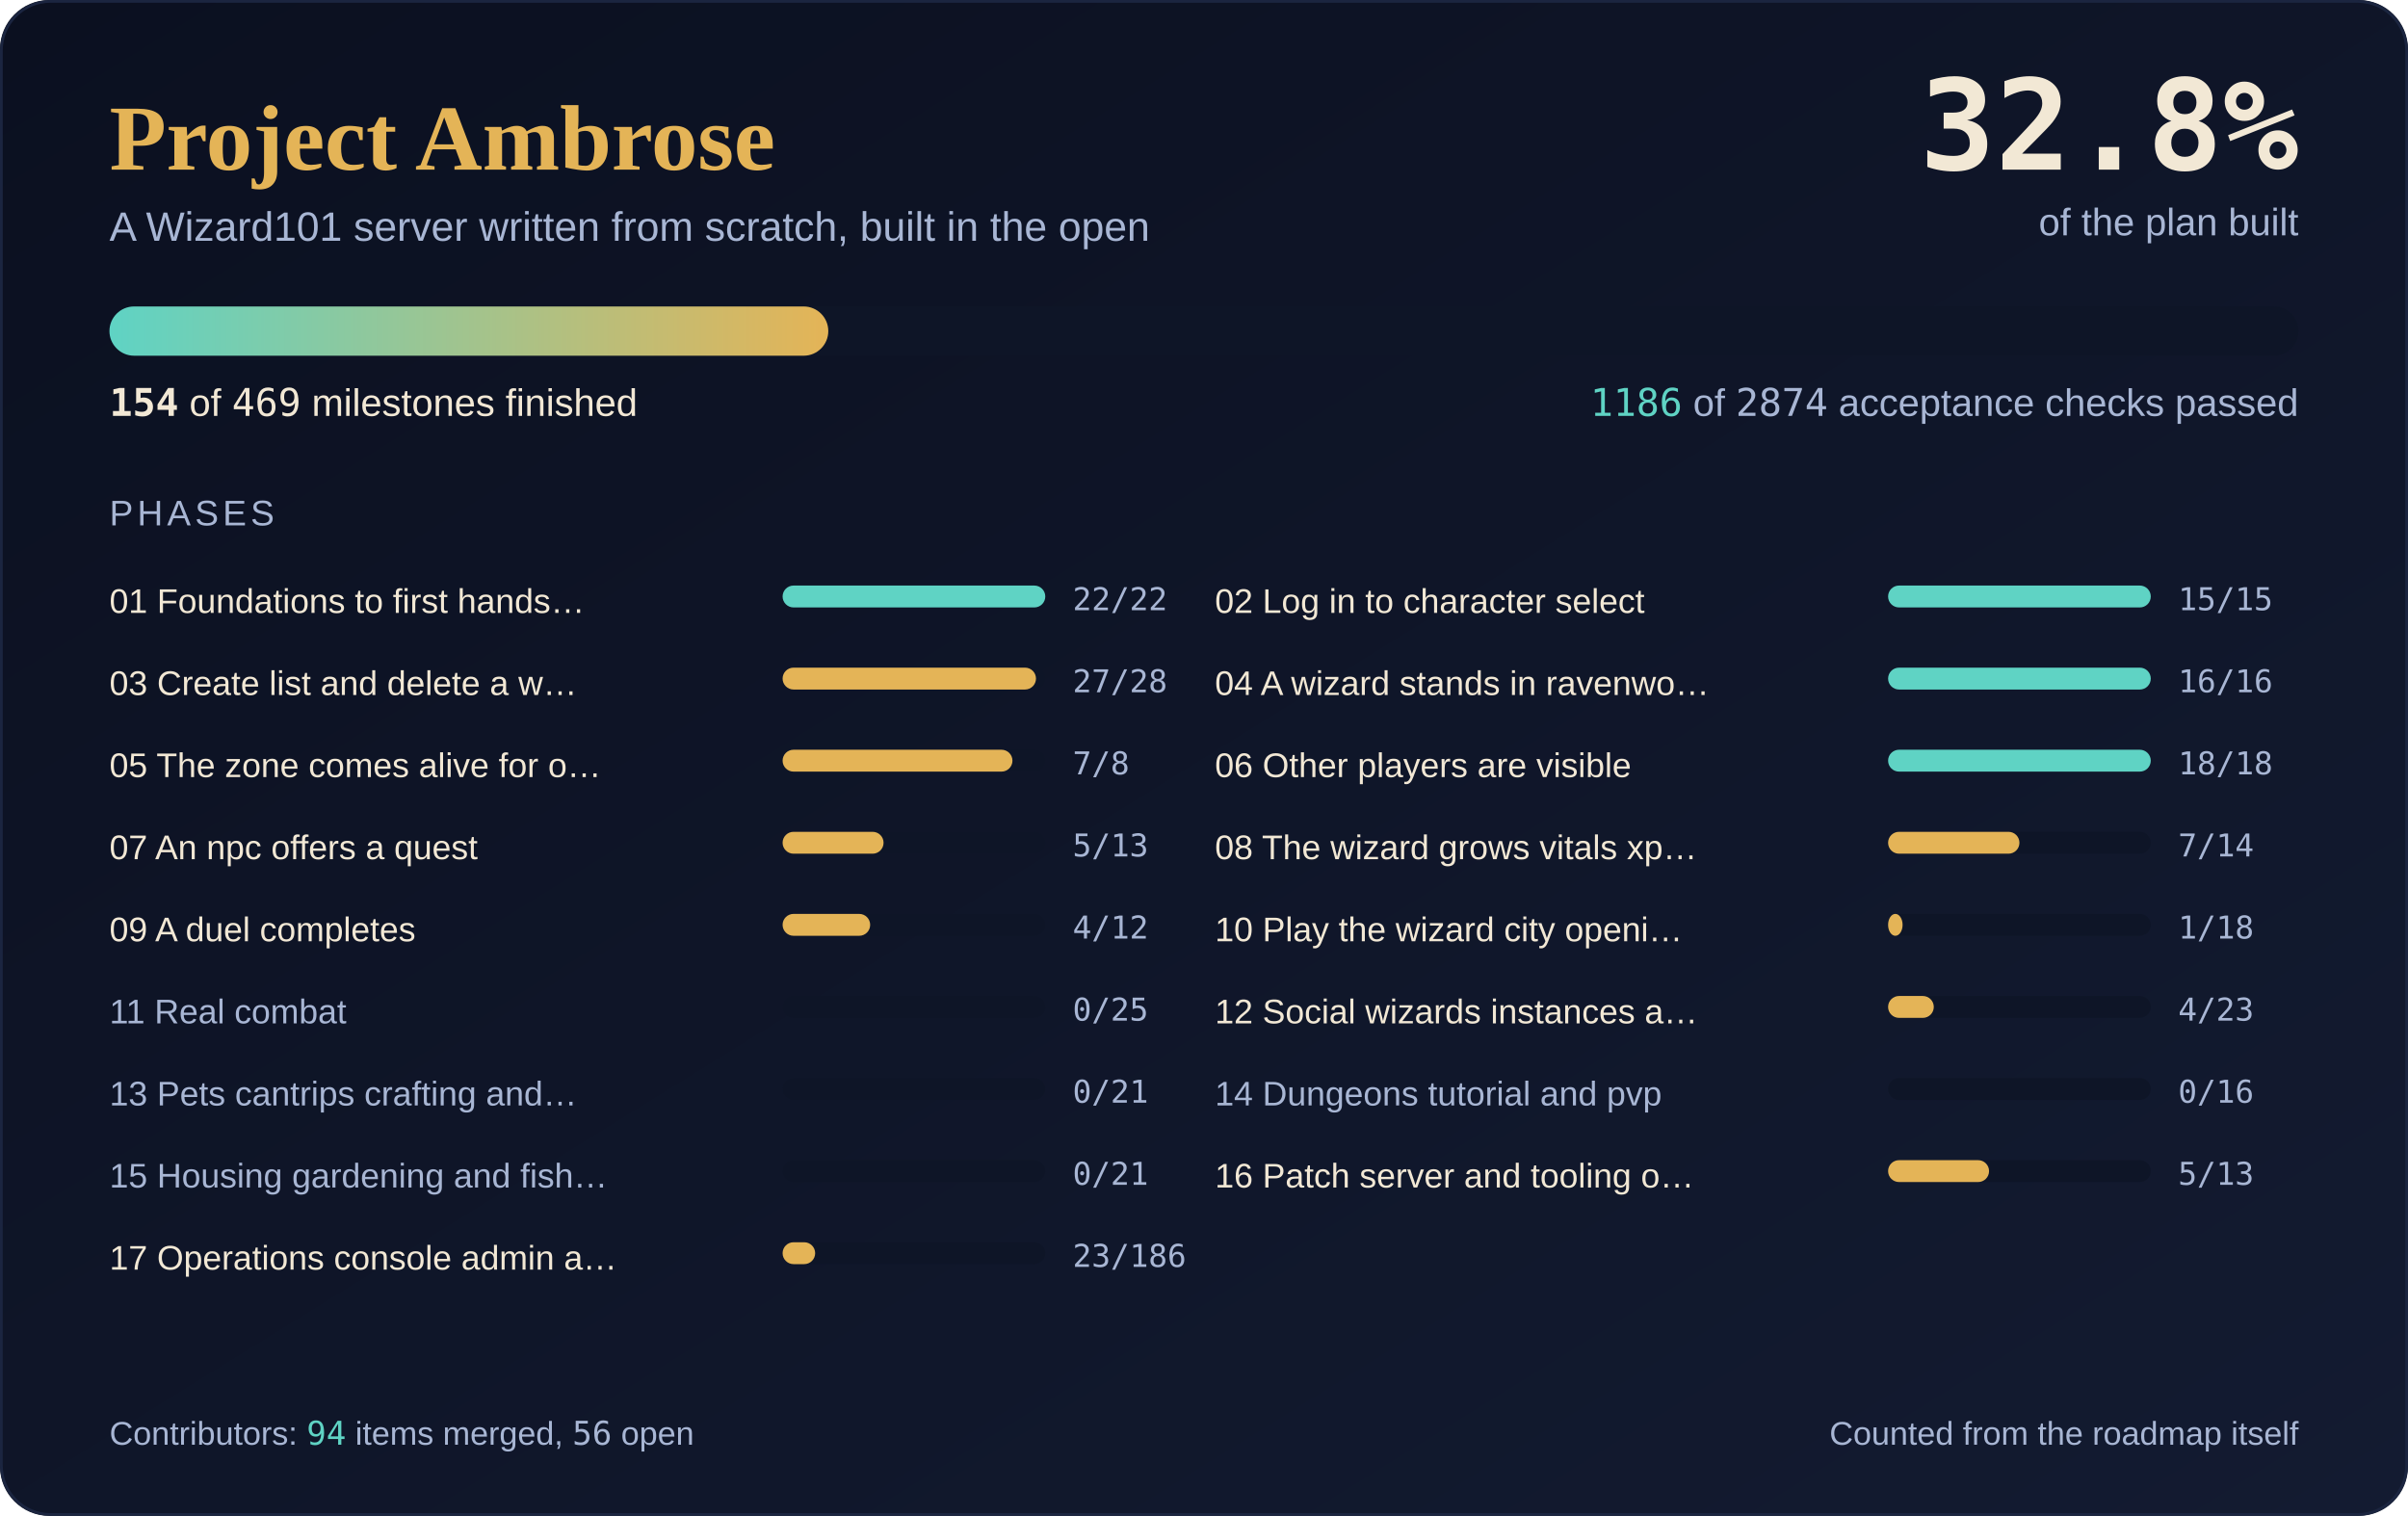
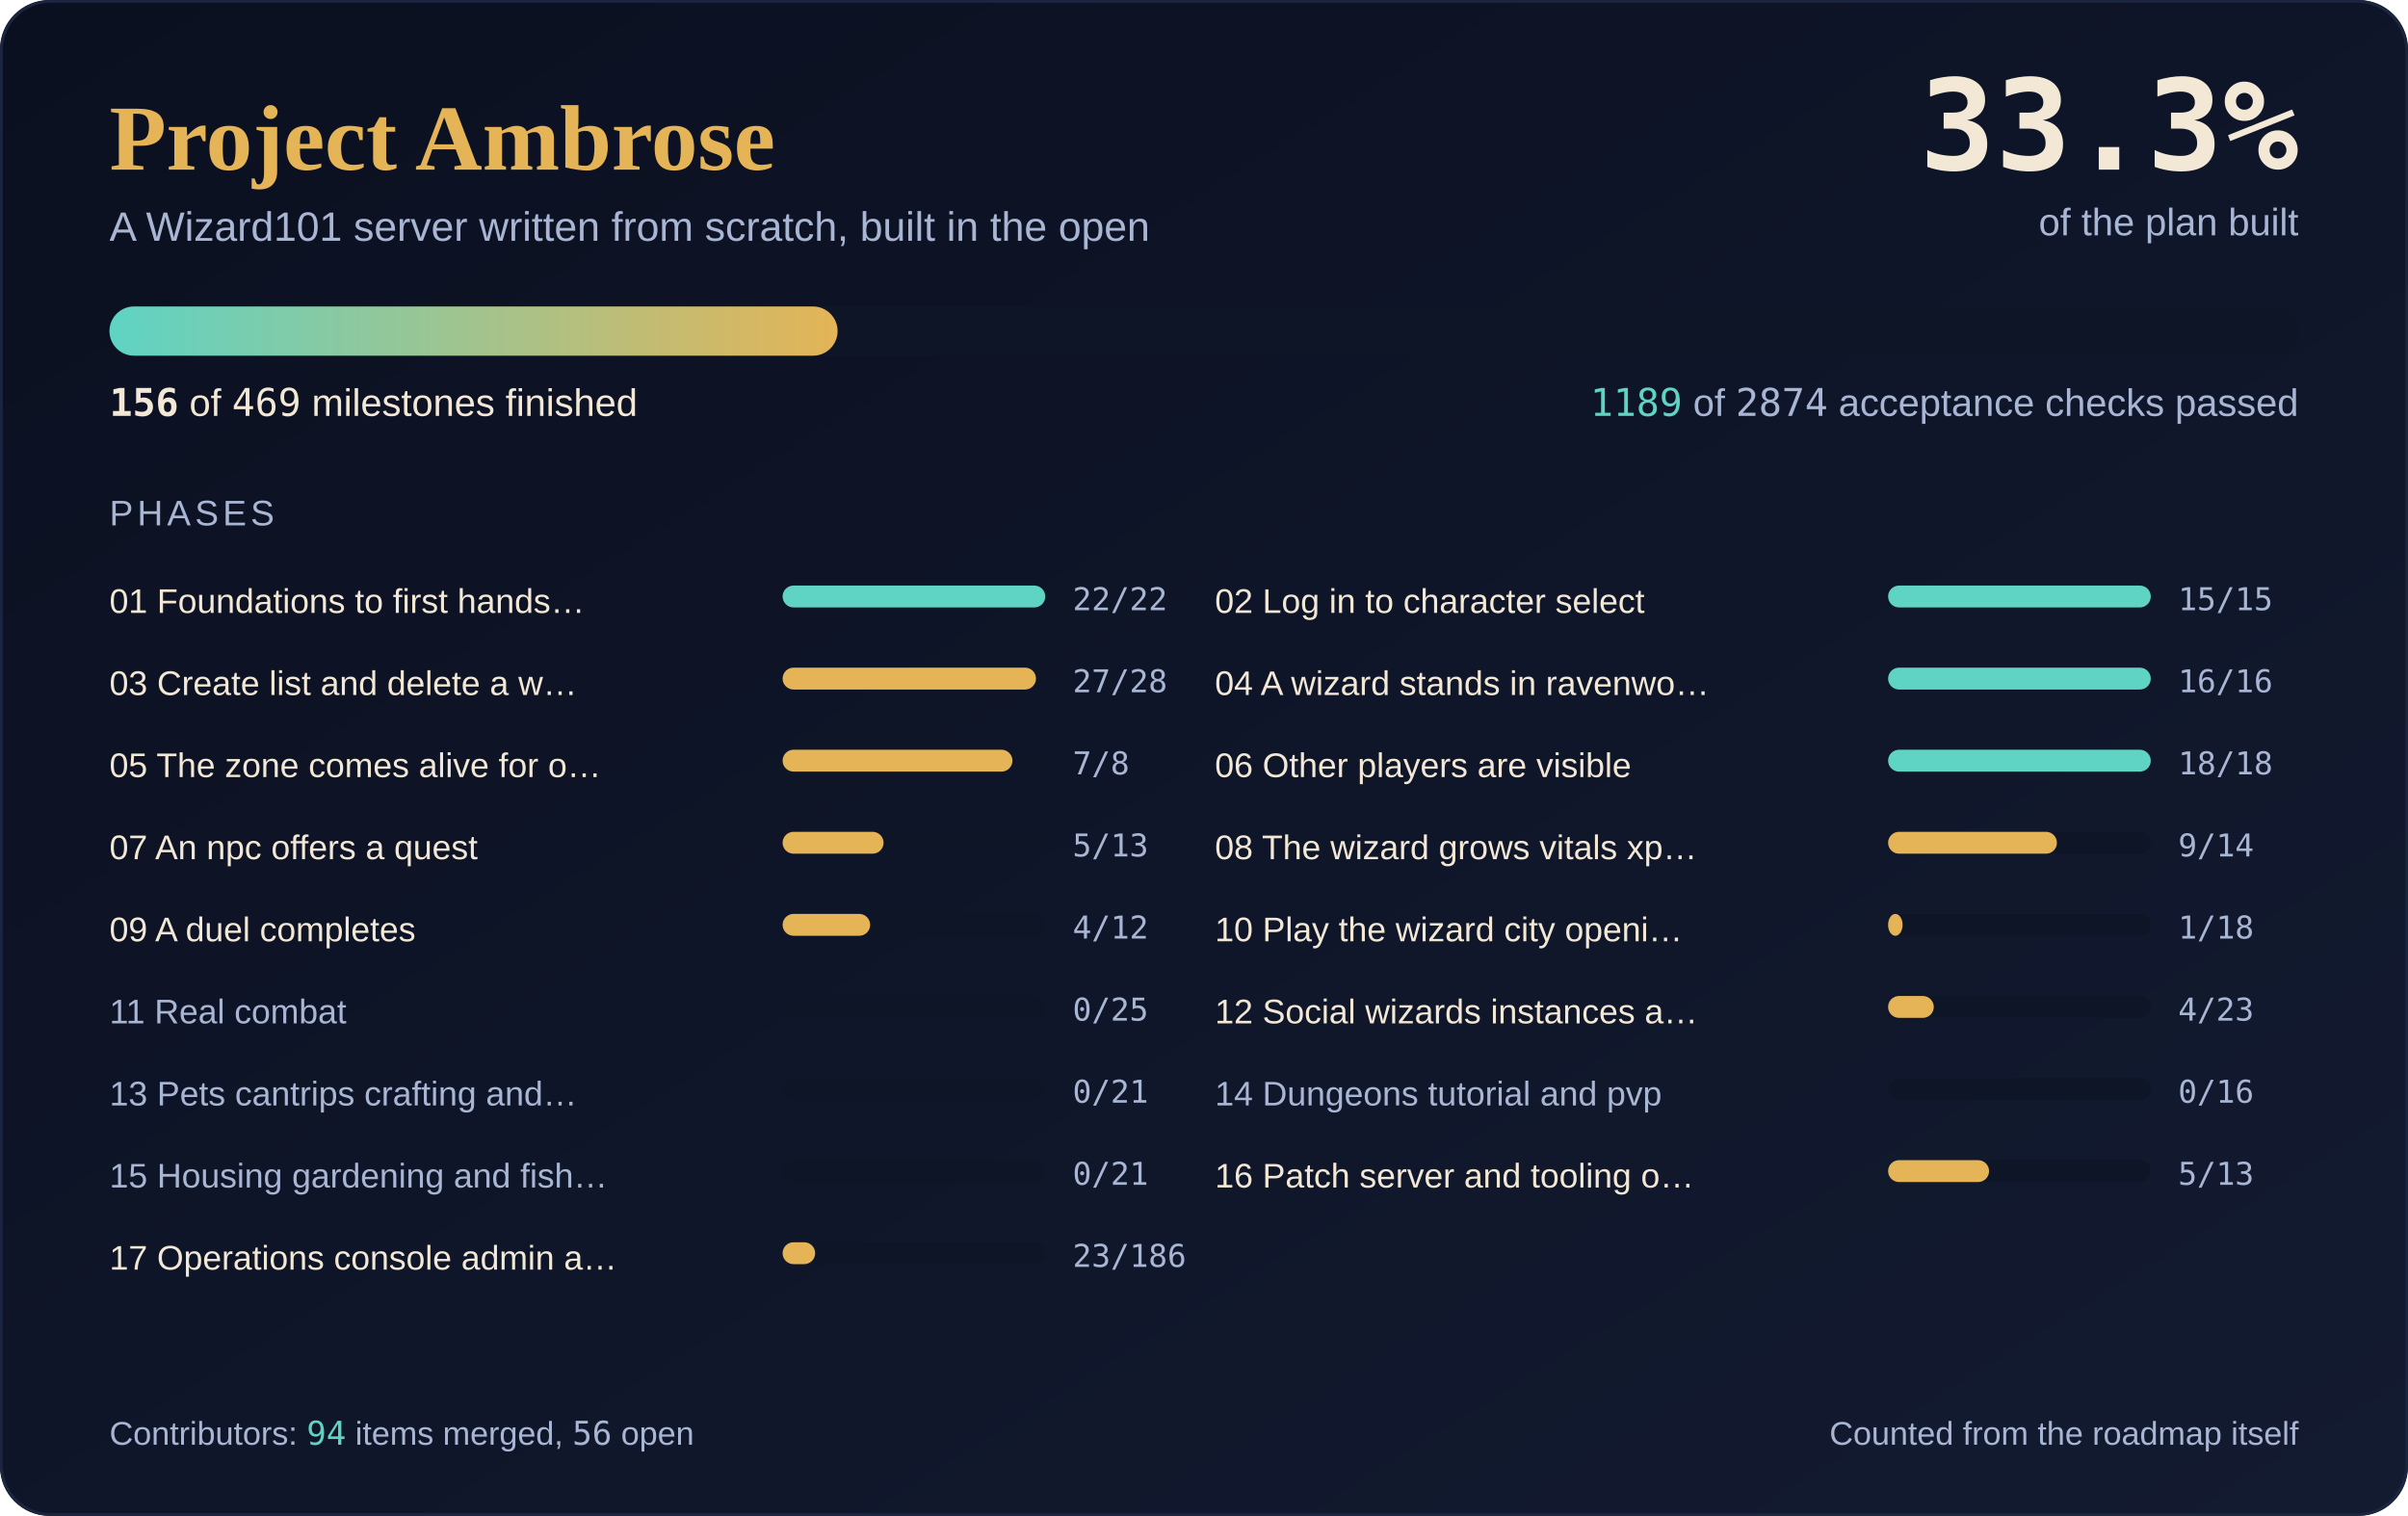
- <svg xmlns="http://www.w3.org/2000/svg" width="880" height="554" viewBox="0 0 880 554" role="img" aria-label="Project Ambrose progress: 154 of 469 milestones complete, 32.8 percent">
+ <svg xmlns="http://www.w3.org/2000/svg" width="880" height="554" viewBox="0 0 880 554" role="img" aria-label="Project Ambrose progress: 156 of 469 milestones complete, 33.3 percent">
  <defs>
    <linearGradient id="sky" x1="0" y1="0" x2="1" y2="1">
      <stop offset="0" stop-color="#0B1020" />
      <stop offset="1" stop-color="#131B31" />
    </linearGradient>
    <linearGradient id="fill" x1="0" y1="0" x2="1" y2="0">
      <stop offset="0" stop-color="#5FD3C4" />
      <stop offset="1" stop-color="#E4B457" />
    </linearGradient>
  </defs>
  <rect width="880" height="554" rx="18" fill="url(#sky)" />
  <rect x="0.5" y="0.5" width="879" height="553" rx="18" fill="none" stroke="#1B2540" />
  <text x="40" y="62" font-family="'Cormorant Garamond', Georgia, 'Times New Roman', serif" font-size="34" font-weight="600" fill="#E4B457">Project Ambrose</text>
  <text x="40" y="88" font-family="Karla, 'Segoe UI', 'Helvetica Neue', Arial, sans-serif" font-size="15" fill="#A8B6D4">A Wizard101 server written from scratch, built in the open</text>
-   <text x="840" y="62" text-anchor="end" font-family="'JetBrains Mono', Consolas, 'DejaVu Sans Mono', monospace" font-size="46" font-weight="700" fill="#F2E8D5">32.8%</text>
+   <text x="840" y="62" text-anchor="end" font-family="'JetBrains Mono', Consolas, 'DejaVu Sans Mono', monospace" font-size="46" font-weight="700" fill="#F2E8D5">33.3%</text>
  <text x="840" y="86" text-anchor="end" font-family="Karla, 'Segoe UI', 'Helvetica Neue', Arial, sans-serif" font-size="14" fill="#A8B6D4">of the plan built</text>
  <rect x="40" y="112" width="800" height="18" rx="9.0" fill="#0E1527" />
-   <rect x="40" y="112" width="262.7" height="18" rx="9.0" fill="url(#fill)" />
+   <rect x="40" y="112" width="266.1" height="18" rx="9.0" fill="url(#fill)" />
  <text x="40" y="152" font-family="Karla, 'Segoe UI', 'Helvetica Neue', Arial, sans-serif" font-size="14" fill="#F2E8D5">
-     <tspan font-family="'JetBrains Mono', Consolas, 'DejaVu Sans Mono', monospace" font-weight="700">154</tspan> of <tspan font-family="'JetBrains Mono', Consolas, 'DejaVu Sans Mono', monospace">469</tspan> milestones finished</text>
+     <tspan font-family="'JetBrains Mono', Consolas, 'DejaVu Sans Mono', monospace" font-weight="700">156</tspan> of <tspan font-family="'JetBrains Mono', Consolas, 'DejaVu Sans Mono', monospace">469</tspan> milestones finished</text>
  <text x="840" y="152" text-anchor="end" font-family="Karla, 'Segoe UI', 'Helvetica Neue', Arial, sans-serif" font-size="14" fill="#A8B6D4">
-     <tspan font-family="'JetBrains Mono', Consolas, 'DejaVu Sans Mono', monospace" fill="#5FD3C4">1186</tspan> of <tspan font-family="'JetBrains Mono', Consolas, 'DejaVu Sans Mono', monospace">2874</tspan> acceptance checks passed</text>
+     <tspan font-family="'JetBrains Mono', Consolas, 'DejaVu Sans Mono', monospace" fill="#5FD3C4">1189</tspan> of <tspan font-family="'JetBrains Mono', Consolas, 'DejaVu Sans Mono', monospace">2874</tspan> acceptance checks passed</text>
  <text x="40" y="192" font-family="Karla, 'Segoe UI', 'Helvetica Neue', Arial, sans-serif" font-size="13" fill="#A8B6D4" letter-spacing="1.5">PHASES</text>
  <text x="40" y="224" font-family="Karla, 'Segoe UI', 'Helvetica Neue', Arial, sans-serif" font-size="12.5" fill="#F2E8D5">01 Foundations to first hands…</text>
  <rect x="286" y="214" width="96" height="8" rx="4.0" fill="#0E1527" />
  <rect x="286" y="214" width="96.0" height="8" rx="4.0" fill="#5FD3C4" />
  <text x="392" y="223" font-family="'JetBrains Mono', Consolas, 'DejaVu Sans Mono', monospace" font-size="11.5" fill="#A8B6D4">22/22</text>
  <text x="444" y="224" font-family="Karla, 'Segoe UI', 'Helvetica Neue', Arial, sans-serif" font-size="12.5" fill="#F2E8D5">02 Log in to character select</text>
  <rect x="690" y="214" width="96" height="8" rx="4.0" fill="#0E1527" />
  <rect x="690" y="214" width="96.0" height="8" rx="4.0" fill="#5FD3C4" />
  <text x="796" y="223" font-family="'JetBrains Mono', Consolas, 'DejaVu Sans Mono', monospace" font-size="11.5" fill="#A8B6D4">15/15</text>
  <text x="40" y="254" font-family="Karla, 'Segoe UI', 'Helvetica Neue', Arial, sans-serif" font-size="12.5" fill="#F2E8D5">03 Create list and delete a w…</text>
  <rect x="286" y="244" width="96" height="8" rx="4.0" fill="#0E1527" />
  <rect x="286" y="244" width="92.6" height="8" rx="4.0" fill="#E4B457" />
  <text x="392" y="253" font-family="'JetBrains Mono', Consolas, 'DejaVu Sans Mono', monospace" font-size="11.5" fill="#A8B6D4">27/28</text>
  <text x="444" y="254" font-family="Karla, 'Segoe UI', 'Helvetica Neue', Arial, sans-serif" font-size="12.5" fill="#F2E8D5">04 A wizard stands in ravenwo…</text>
  <rect x="690" y="244" width="96" height="8" rx="4.0" fill="#0E1527" />
  <rect x="690" y="244" width="96.0" height="8" rx="4.0" fill="#5FD3C4" />
  <text x="796" y="253" font-family="'JetBrains Mono', Consolas, 'DejaVu Sans Mono', monospace" font-size="11.5" fill="#A8B6D4">16/16</text>
  <text x="40" y="284" font-family="Karla, 'Segoe UI', 'Helvetica Neue', Arial, sans-serif" font-size="12.5" fill="#F2E8D5">05 The zone comes alive for o…</text>
  <rect x="286" y="274" width="96" height="8" rx="4.0" fill="#0E1527" />
  <rect x="286" y="274" width="84.0" height="8" rx="4.0" fill="#E4B457" />
  <text x="392" y="283" font-family="'JetBrains Mono', Consolas, 'DejaVu Sans Mono', monospace" font-size="11.5" fill="#A8B6D4">7/8</text>
  <text x="444" y="284" font-family="Karla, 'Segoe UI', 'Helvetica Neue', Arial, sans-serif" font-size="12.5" fill="#F2E8D5">06 Other players are visible</text>
  <rect x="690" y="274" width="96" height="8" rx="4.0" fill="#0E1527" />
  <rect x="690" y="274" width="96.0" height="8" rx="4.0" fill="#5FD3C4" />
  <text x="796" y="283" font-family="'JetBrains Mono', Consolas, 'DejaVu Sans Mono', monospace" font-size="11.5" fill="#A8B6D4">18/18</text>
  <text x="40" y="314" font-family="Karla, 'Segoe UI', 'Helvetica Neue', Arial, sans-serif" font-size="12.5" fill="#F2E8D5">07 An npc offers a quest</text>
  <rect x="286" y="304" width="96" height="8" rx="4.0" fill="#0E1527" />
  <rect x="286" y="304" width="36.9" height="8" rx="4.0" fill="#E4B457" />
  <text x="392" y="313" font-family="'JetBrains Mono', Consolas, 'DejaVu Sans Mono', monospace" font-size="11.5" fill="#A8B6D4">5/13</text>
  <text x="444" y="314" font-family="Karla, 'Segoe UI', 'Helvetica Neue', Arial, sans-serif" font-size="12.5" fill="#F2E8D5">08 The wizard grows vitals xp…</text>
  <rect x="690" y="304" width="96" height="8" rx="4.0" fill="#0E1527" />
-   <rect x="690" y="304" width="48.0" height="8" rx="4.0" fill="#E4B457" />
-   <text x="796" y="313" font-family="'JetBrains Mono', Consolas, 'DejaVu Sans Mono', monospace" font-size="11.5" fill="#A8B6D4">7/14</text>
+   <rect x="690" y="304" width="61.7" height="8" rx="4.0" fill="#E4B457" />
+   <text x="796" y="313" font-family="'JetBrains Mono', Consolas, 'DejaVu Sans Mono', monospace" font-size="11.5" fill="#A8B6D4">9/14</text>
  <text x="40" y="344" font-family="Karla, 'Segoe UI', 'Helvetica Neue', Arial, sans-serif" font-size="12.5" fill="#F2E8D5">09 A duel completes</text>
  <rect x="286" y="334" width="96" height="8" rx="4.0" fill="#0E1527" />
  <rect x="286" y="334" width="32.0" height="8" rx="4.0" fill="#E4B457" />
  <text x="392" y="343" font-family="'JetBrains Mono', Consolas, 'DejaVu Sans Mono', monospace" font-size="11.5" fill="#A8B6D4">4/12</text>
  <text x="444" y="344" font-family="Karla, 'Segoe UI', 'Helvetica Neue', Arial, sans-serif" font-size="12.5" fill="#F2E8D5">10 Play the wizard city openi…</text>
  <rect x="690" y="334" width="96" height="8" rx="4.0" fill="#0E1527" />
  <rect x="690" y="334" width="5.3" height="8" rx="4.0" fill="#E4B457" />
  <text x="796" y="343" font-family="'JetBrains Mono', Consolas, 'DejaVu Sans Mono', monospace" font-size="11.5" fill="#A8B6D4">1/18</text>
  <text x="40" y="374" font-family="Karla, 'Segoe UI', 'Helvetica Neue', Arial, sans-serif" font-size="12.5" fill="#A8B6D4">11 Real combat</text>
  <rect x="286" y="364" width="96" height="8" rx="4.0" fill="#0E1527" />
  <text x="392" y="373" font-family="'JetBrains Mono', Consolas, 'DejaVu Sans Mono', monospace" font-size="11.5" fill="#A8B6D4">0/25</text>
  <text x="444" y="374" font-family="Karla, 'Segoe UI', 'Helvetica Neue', Arial, sans-serif" font-size="12.5" fill="#F2E8D5">12 Social wizards instances a…</text>
  <rect x="690" y="364" width="96" height="8" rx="4.0" fill="#0E1527" />
  <rect x="690" y="364" width="16.7" height="8" rx="4.0" fill="#E4B457" />
  <text x="796" y="373" font-family="'JetBrains Mono', Consolas, 'DejaVu Sans Mono', monospace" font-size="11.5" fill="#A8B6D4">4/23</text>
  <text x="40" y="404" font-family="Karla, 'Segoe UI', 'Helvetica Neue', Arial, sans-serif" font-size="12.5" fill="#A8B6D4">13 Pets cantrips crafting and…</text>
  <rect x="286" y="394" width="96" height="8" rx="4.0" fill="#0E1527" />
  <text x="392" y="403" font-family="'JetBrains Mono', Consolas, 'DejaVu Sans Mono', monospace" font-size="11.5" fill="#A8B6D4">0/21</text>
  <text x="444" y="404" font-family="Karla, 'Segoe UI', 'Helvetica Neue', Arial, sans-serif" font-size="12.5" fill="#A8B6D4">14 Dungeons tutorial and pvp</text>
  <rect x="690" y="394" width="96" height="8" rx="4.0" fill="#0E1527" />
  <text x="796" y="403" font-family="'JetBrains Mono', Consolas, 'DejaVu Sans Mono', monospace" font-size="11.5" fill="#A8B6D4">0/16</text>
  <text x="40" y="434" font-family="Karla, 'Segoe UI', 'Helvetica Neue', Arial, sans-serif" font-size="12.5" fill="#A8B6D4">15 Housing gardening and fish…</text>
  <rect x="286" y="424" width="96" height="8" rx="4.0" fill="#0E1527" />
  <text x="392" y="433" font-family="'JetBrains Mono', Consolas, 'DejaVu Sans Mono', monospace" font-size="11.5" fill="#A8B6D4">0/21</text>
  <text x="444" y="434" font-family="Karla, 'Segoe UI', 'Helvetica Neue', Arial, sans-serif" font-size="12.5" fill="#F2E8D5">16 Patch server and tooling o…</text>
  <rect x="690" y="424" width="96" height="8" rx="4.0" fill="#0E1527" />
  <rect x="690" y="424" width="36.9" height="8" rx="4.0" fill="#E4B457" />
  <text x="796" y="433" font-family="'JetBrains Mono', Consolas, 'DejaVu Sans Mono', monospace" font-size="11.5" fill="#A8B6D4">5/13</text>
  <text x="40" y="464" font-family="Karla, 'Segoe UI', 'Helvetica Neue', Arial, sans-serif" font-size="12.5" fill="#F2E8D5">17 Operations console admin a…</text>
  <rect x="286" y="454" width="96" height="8" rx="4.0" fill="#0E1527" />
  <rect x="286" y="454" width="11.9" height="8" rx="4.0" fill="#E4B457" />
  <text x="392" y="463" font-family="'JetBrains Mono', Consolas, 'DejaVu Sans Mono', monospace" font-size="11.5" fill="#A8B6D4">23/186</text>
  <text x="40" y="528" font-family="Karla, 'Segoe UI', 'Helvetica Neue', Arial, sans-serif" font-size="12" fill="#A8B6D4">Contributors: <tspan font-family="'JetBrains Mono', Consolas, 'DejaVu Sans Mono', monospace" fill="#5FD3C4">94</tspan> items merged, <tspan font-family="'JetBrains Mono', Consolas, 'DejaVu Sans Mono', monospace">56</tspan> open</text>
  <text x="840" y="528" text-anchor="end" font-family="Karla, 'Segoe UI', 'Helvetica Neue', Arial, sans-serif" font-size="12" fill="#A8B6D4">Counted from the roadmap itself</text>
</svg>
